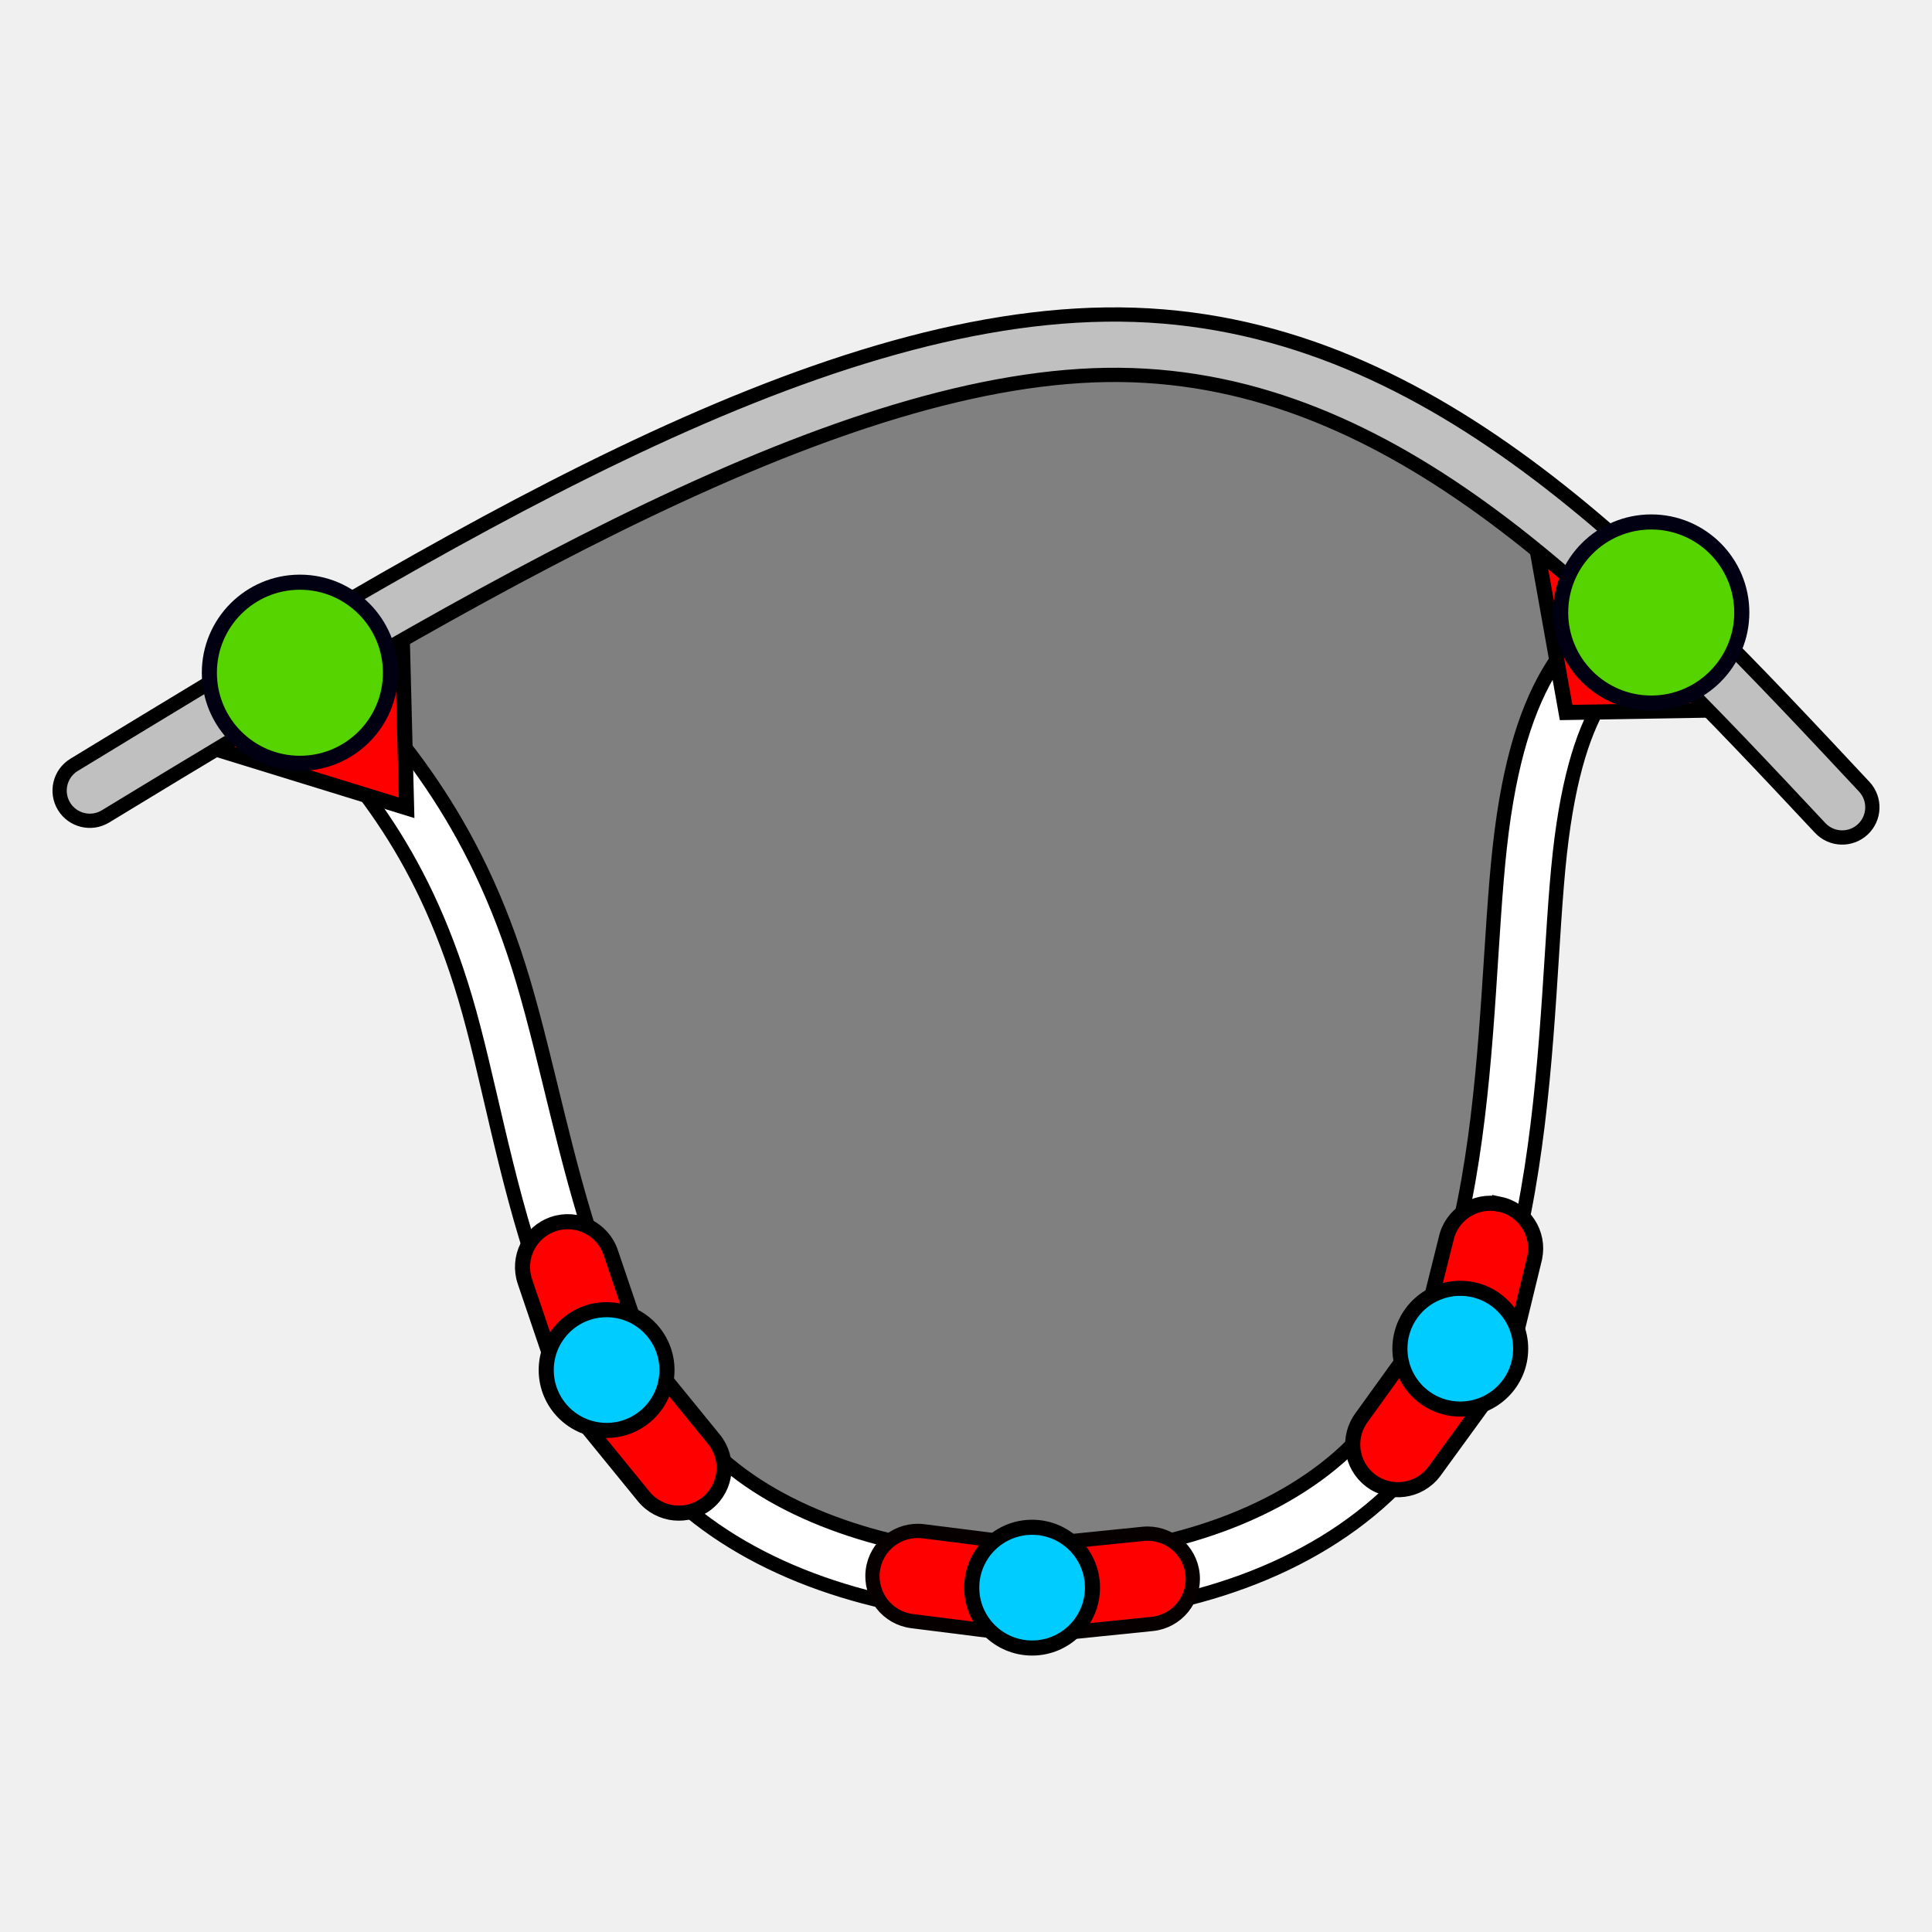
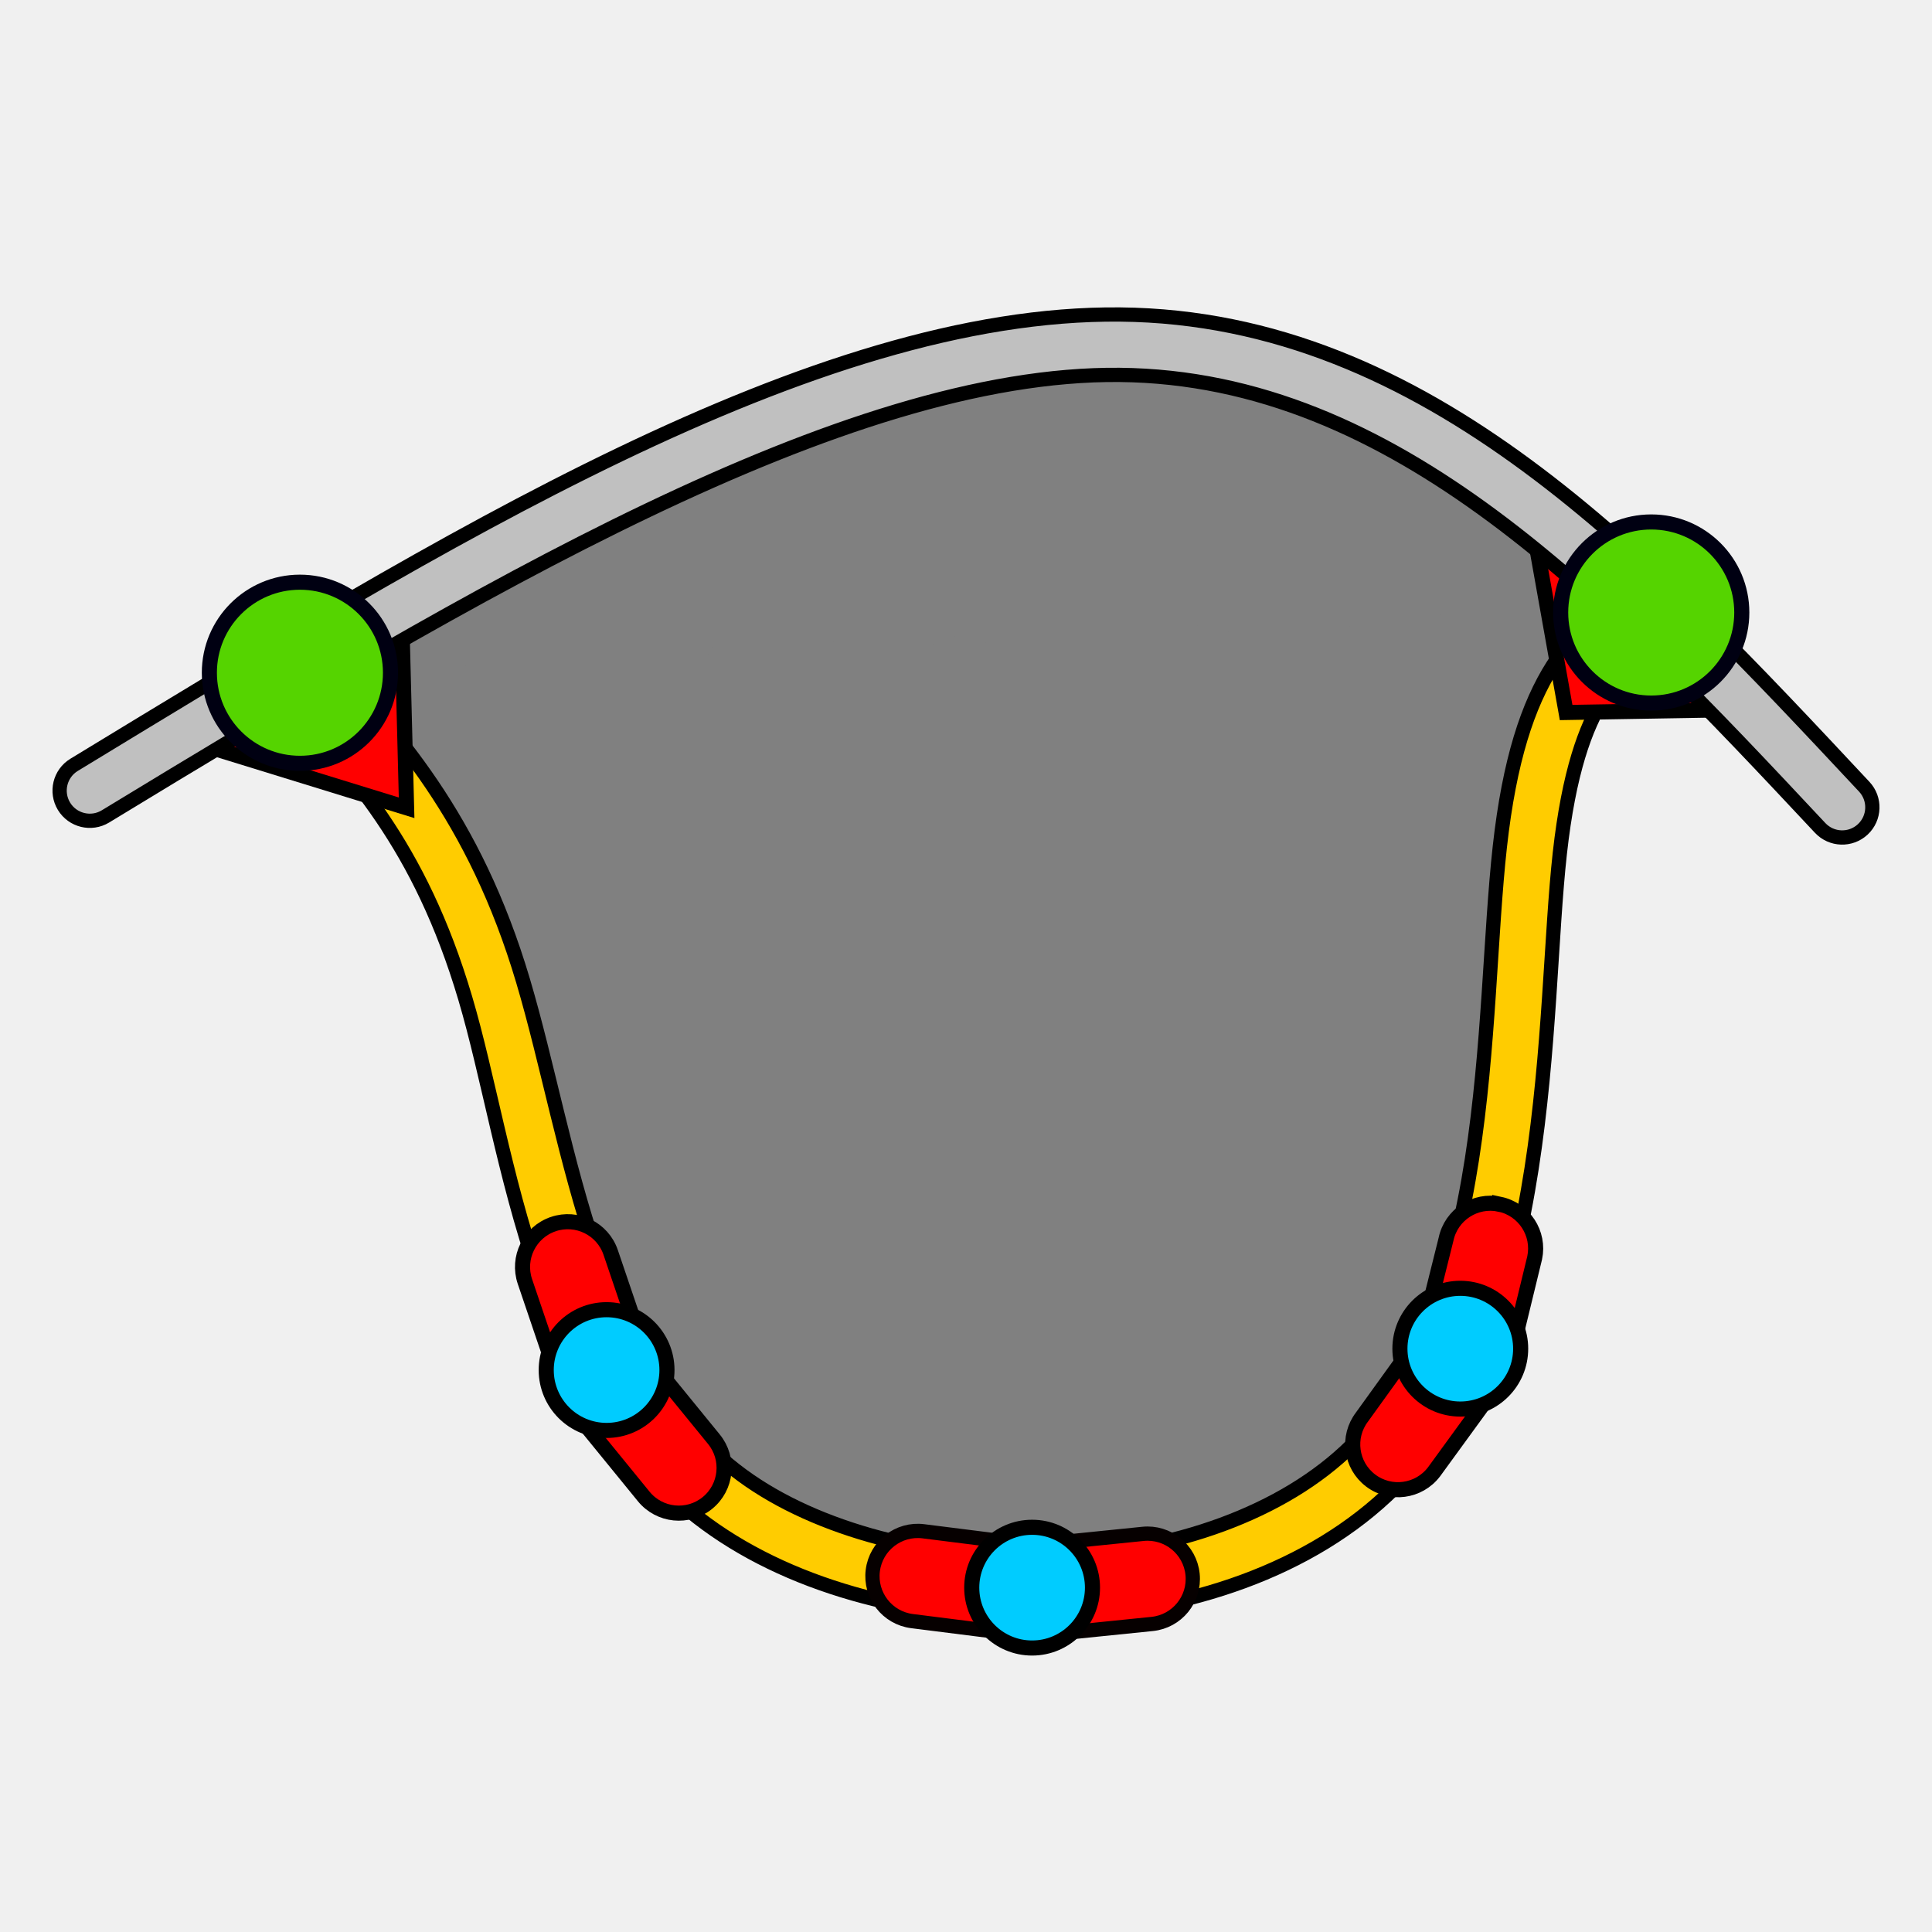
<svg xmlns="http://www.w3.org/2000/svg" width="512" height="512" viewBox="0 0 135.467 135.467" version="1.1" id="svg5">
  <defs id="defs2">
    </defs>
  <g id="layer1">
    <path style="fill:#808080;stroke:#000000;stroke-width:0.265px;stroke-linecap:butt;stroke-linejoin:miter;stroke-opacity:1;fill-opacity:1" d="M 21.03,47.172 63.872,25.35 91.335,25.04 115.78,42.948" id="path2278" />
    <path style="fill:none;stroke:#808080;stroke-width:1.058;stroke-linecap:butt;stroke-linejoin:miter;stroke-opacity:1;stroke-miterlimit:4;stroke-dasharray:none" d="m 21.03,47.172 c 31.584,-1.408 63.167,-2.816 94.75,-4.225" id="path1604" />
    <path style="fill:#808080;fill-opacity:1;stroke:#000000;stroke-width:4.233;stroke-linecap:butt;stroke-linejoin:miter;stroke-miterlimit:4;stroke-dasharray:none;stroke-opacity:1" d="m 21.03,47.172 c 5.156,5.531 10.312,11.062 13.621,22.214 3.308,11.152 4.769,27.926 16.682,36.153 11.913,8.227 34.278,7.909 44.958,-2.711 10.681,-10.62 9.678,-31.54 10.979,-43.237 1.301,-11.697 4.906,-14.17 8.51,-16.643" id="path1130" />
-     <path style="color:#000000;fill:#ffffff;-inkscape-stroke:none;stroke:#000000;stroke-opacity:1" d="m 114.582,41.203 c -1.802,1.237 -3.965,2.723 -5.709,5.475 -1.744,2.752 -3.035,6.634 -3.707,12.68 -0.672,6.046 -0.744,14.115 -1.959,21.932 -1.215,7.817 -3.584,15.242 -8.408,20.039 -4.824,4.797 -12.599,7.448 -20.619,7.809 -8.02,0.361 -16.208,-1.583 -21.645,-5.338 C 41.662,96.29 40.104,80.329 36.68,68.785 33.255,57.241 27.734,51.259 22.578,45.729 l -3.096,2.887 c 5.156,5.531 9.947,10.613 13.139,21.373 3.192,10.761 4.556,28.347 17.51,37.293 6.477,4.473 15.428,6.481 24.238,6.084 8.81,-0.397 17.557,-3.212 23.414,-9.035 5.857,-5.823 8.329,-14.168 9.607,-22.391 1.278,-8.222 1.354,-16.464 1.982,-22.115 0.629,-5.651 1.792,-8.854 3.076,-10.881 1.285,-2.027 2.727,-3.013 4.529,-4.25 z" id="path1040" />
+     <path style="color:#000000;fill:#ffcc00;-inkscape-stroke:none;stroke:#000000;stroke-opacity:1" d="m 114.582,41.203 c -1.802,1.237 -3.965,2.723 -5.709,5.475 -1.744,2.752 -3.035,6.634 -3.707,12.68 -0.672,6.046 -0.744,14.115 -1.959,21.932 -1.215,7.817 -3.584,15.242 -8.408,20.039 -4.824,4.797 -12.599,7.448 -20.619,7.809 -8.02,0.361 -16.208,-1.583 -21.645,-5.338 C 41.662,96.29 40.104,80.329 36.68,68.785 33.255,57.241 27.734,51.259 22.578,45.729 l -3.096,2.887 c 5.156,5.531 9.947,10.613 13.139,21.373 3.192,10.761 4.556,28.347 17.51,37.293 6.477,4.473 15.428,6.481 24.238,6.084 8.81,-0.397 17.557,-3.212 23.414,-9.035 5.857,-5.823 8.329,-14.168 9.607,-22.391 1.278,-8.222 1.354,-16.464 1.982,-22.115 0.629,-5.651 1.792,-8.854 3.076,-10.881 1.285,-2.027 2.727,-3.013 4.529,-4.25 z" id="path1040" />
    <path style="fill:#ff0000;stroke:#000000;stroke-width:1.058;stroke-linecap:butt;stroke-linejoin:miter;stroke-miterlimit:4;stroke-dasharray:none;stroke-opacity:1" d="M 13.079,51.883 28.51,56.64 28.148,42.436" id="path2458" />
    <path style="fill:#ff0000;stroke:#000000;stroke-width:1.058;stroke-linecap:butt;stroke-linejoin:miter;stroke-opacity:1;stroke-miterlimit:4;stroke-dasharray:none;fill-opacity:1" d="m 107.323,36.006 2.489,13.952 13.301,-0.223" id="path2606" />
    <g id="path2778" style="stroke:#000000;stroke-opacity:1;fill:#ff0000;fill-opacity:1;stroke-width:1.058;stroke-miterlimit:4;stroke-dasharray:none">
      <path style="color:#000000;fill:#ff0000;stroke-width:1.058;stroke-linecap:round;stroke:#000000;stroke-opacity:1;fill-opacity:1;stroke-miterlimit:4;stroke-dasharray:none" d="m 39.813,88.839 2.636,7.77 5.149,6.315" id="path2848" />
      <path style="color:#000000;fill:#ff0000;stroke-linecap:round;stroke:#000000;stroke-opacity:1;fill-opacity:1;stroke-width:1.058;stroke-miterlimit:4;stroke-dasharray:none" d="m 38.793,85.832 a 3.175,3.175 0 0 0 -1.986,4.027 l 2.82,8.312 5.51,6.758 a 3.175,3.175 0 0 0 4.467,0.455 3.175,3.175 0 0 0 0.455,-4.467 l -4.787,-5.871 -2.453,-7.229 a 3.175,3.175 0 0 0 -4.025,-1.986 z" id="path2850" />
    </g>
    <circle style="fill:#00ccff;fill-opacity:1;stroke:#000000;stroke-width:1.058;stroke-miterlimit:4;stroke-dasharray:none;stroke-opacity:1" id="path2604-5" cx="42.533" cy="96.065" r="4.233" />
    <path style="color:#000000;fill:#ff0000;stroke:#000000;stroke-width:1.058;stroke-linecap:round;stroke-miterlimit:4;stroke-dasharray:none;stroke-opacity:1" d="m 105.156,84.437 c -1.715,-0.362 -3.399,0.734 -3.762,2.449 l -1.639,6.565 -4.254,5.903 c -1.064,1.393 -0.797,3.385 0.596,4.449 1.394,1.065 3.387,0.797 4.451,-0.598 l 5.123,-7.039 1.936,-7.968 c 0.362,-1.716 -0.736,-3.4 -2.451,-3.762 z" id="path3031" />
    <circle style="fill:#00ccff;fill-opacity:1;stroke:#000000;stroke-width:1.058;stroke-miterlimit:4;stroke-dasharray:none;stroke-opacity:1" id="path2604-5-6" cx="102.392" cy="94.566" r="4.233" />
    <path style="color:#000000;fill:#ff0000;stroke-linecap:round;-inkscape-stroke:none;stroke:#060000;stroke-opacity:1" d="m 64.746,107.369 a 3.175,3.175 0 0 0 -3.547,2.752 3.175,3.175 0 0 0 2.752,3.547 l 8.391,1.059 8.441,-0.859 a 3.175,3.175 0 0 0 2.838,-3.479 3.175,3.175 0 0 0 -3.48,-2.838 l -7.723,0.785 z" id="path3367" />
    <circle style="fill:#00ccff;fill-opacity:1;stroke:#000000;stroke-width:1.058;stroke-miterlimit:4;stroke-dasharray:none;stroke-opacity:1" id="path2604-5-7" cx="72.369" cy="111.322" r="4.233" />
    <path style="color:#000000;fill:#c0c0c0;stroke-linecap:round;-inkscape-stroke:none;stroke:#000000;stroke-opacity:1;fill-opacity:1" d="M 78.541,22.053 C 56.961,21.847 31.07,37.897 5.197,53.627 a 2.117,2.117 0 0 0 -0.709,2.908 2.117,2.117 0 0 0 2.908,0.709 C 33.269,41.514 59.124,26.102 78.502,26.287 97.88,26.472 112.54,41.932 127.625,58.053 a 2.117,2.117 0 0 0 2.99,0.1 2.117,2.117 0 0 0 0.1,-2.992 C 115.63,39.04 100.121,22.259 78.541,22.053 Z" id="path857" />
    <circle style="fill:#55d400;fill-opacity:1;stroke:#000012;stroke-width:1.058;stroke-linecap:round;stroke-miterlimit:4;stroke-dasharray:none;stroke-opacity:1" id="path6160" cx="21.03" cy="47.172" r="6.35" />
    <circle style="fill:#55d400;fill-opacity:1;stroke:#000012;stroke-width:1.058;stroke-linecap:round;stroke-miterlimit:4;stroke-dasharray:none;stroke-opacity:1" id="path6160-3" cx="115.78" cy="42.948" r="6.35" />
  </g>
</svg>
